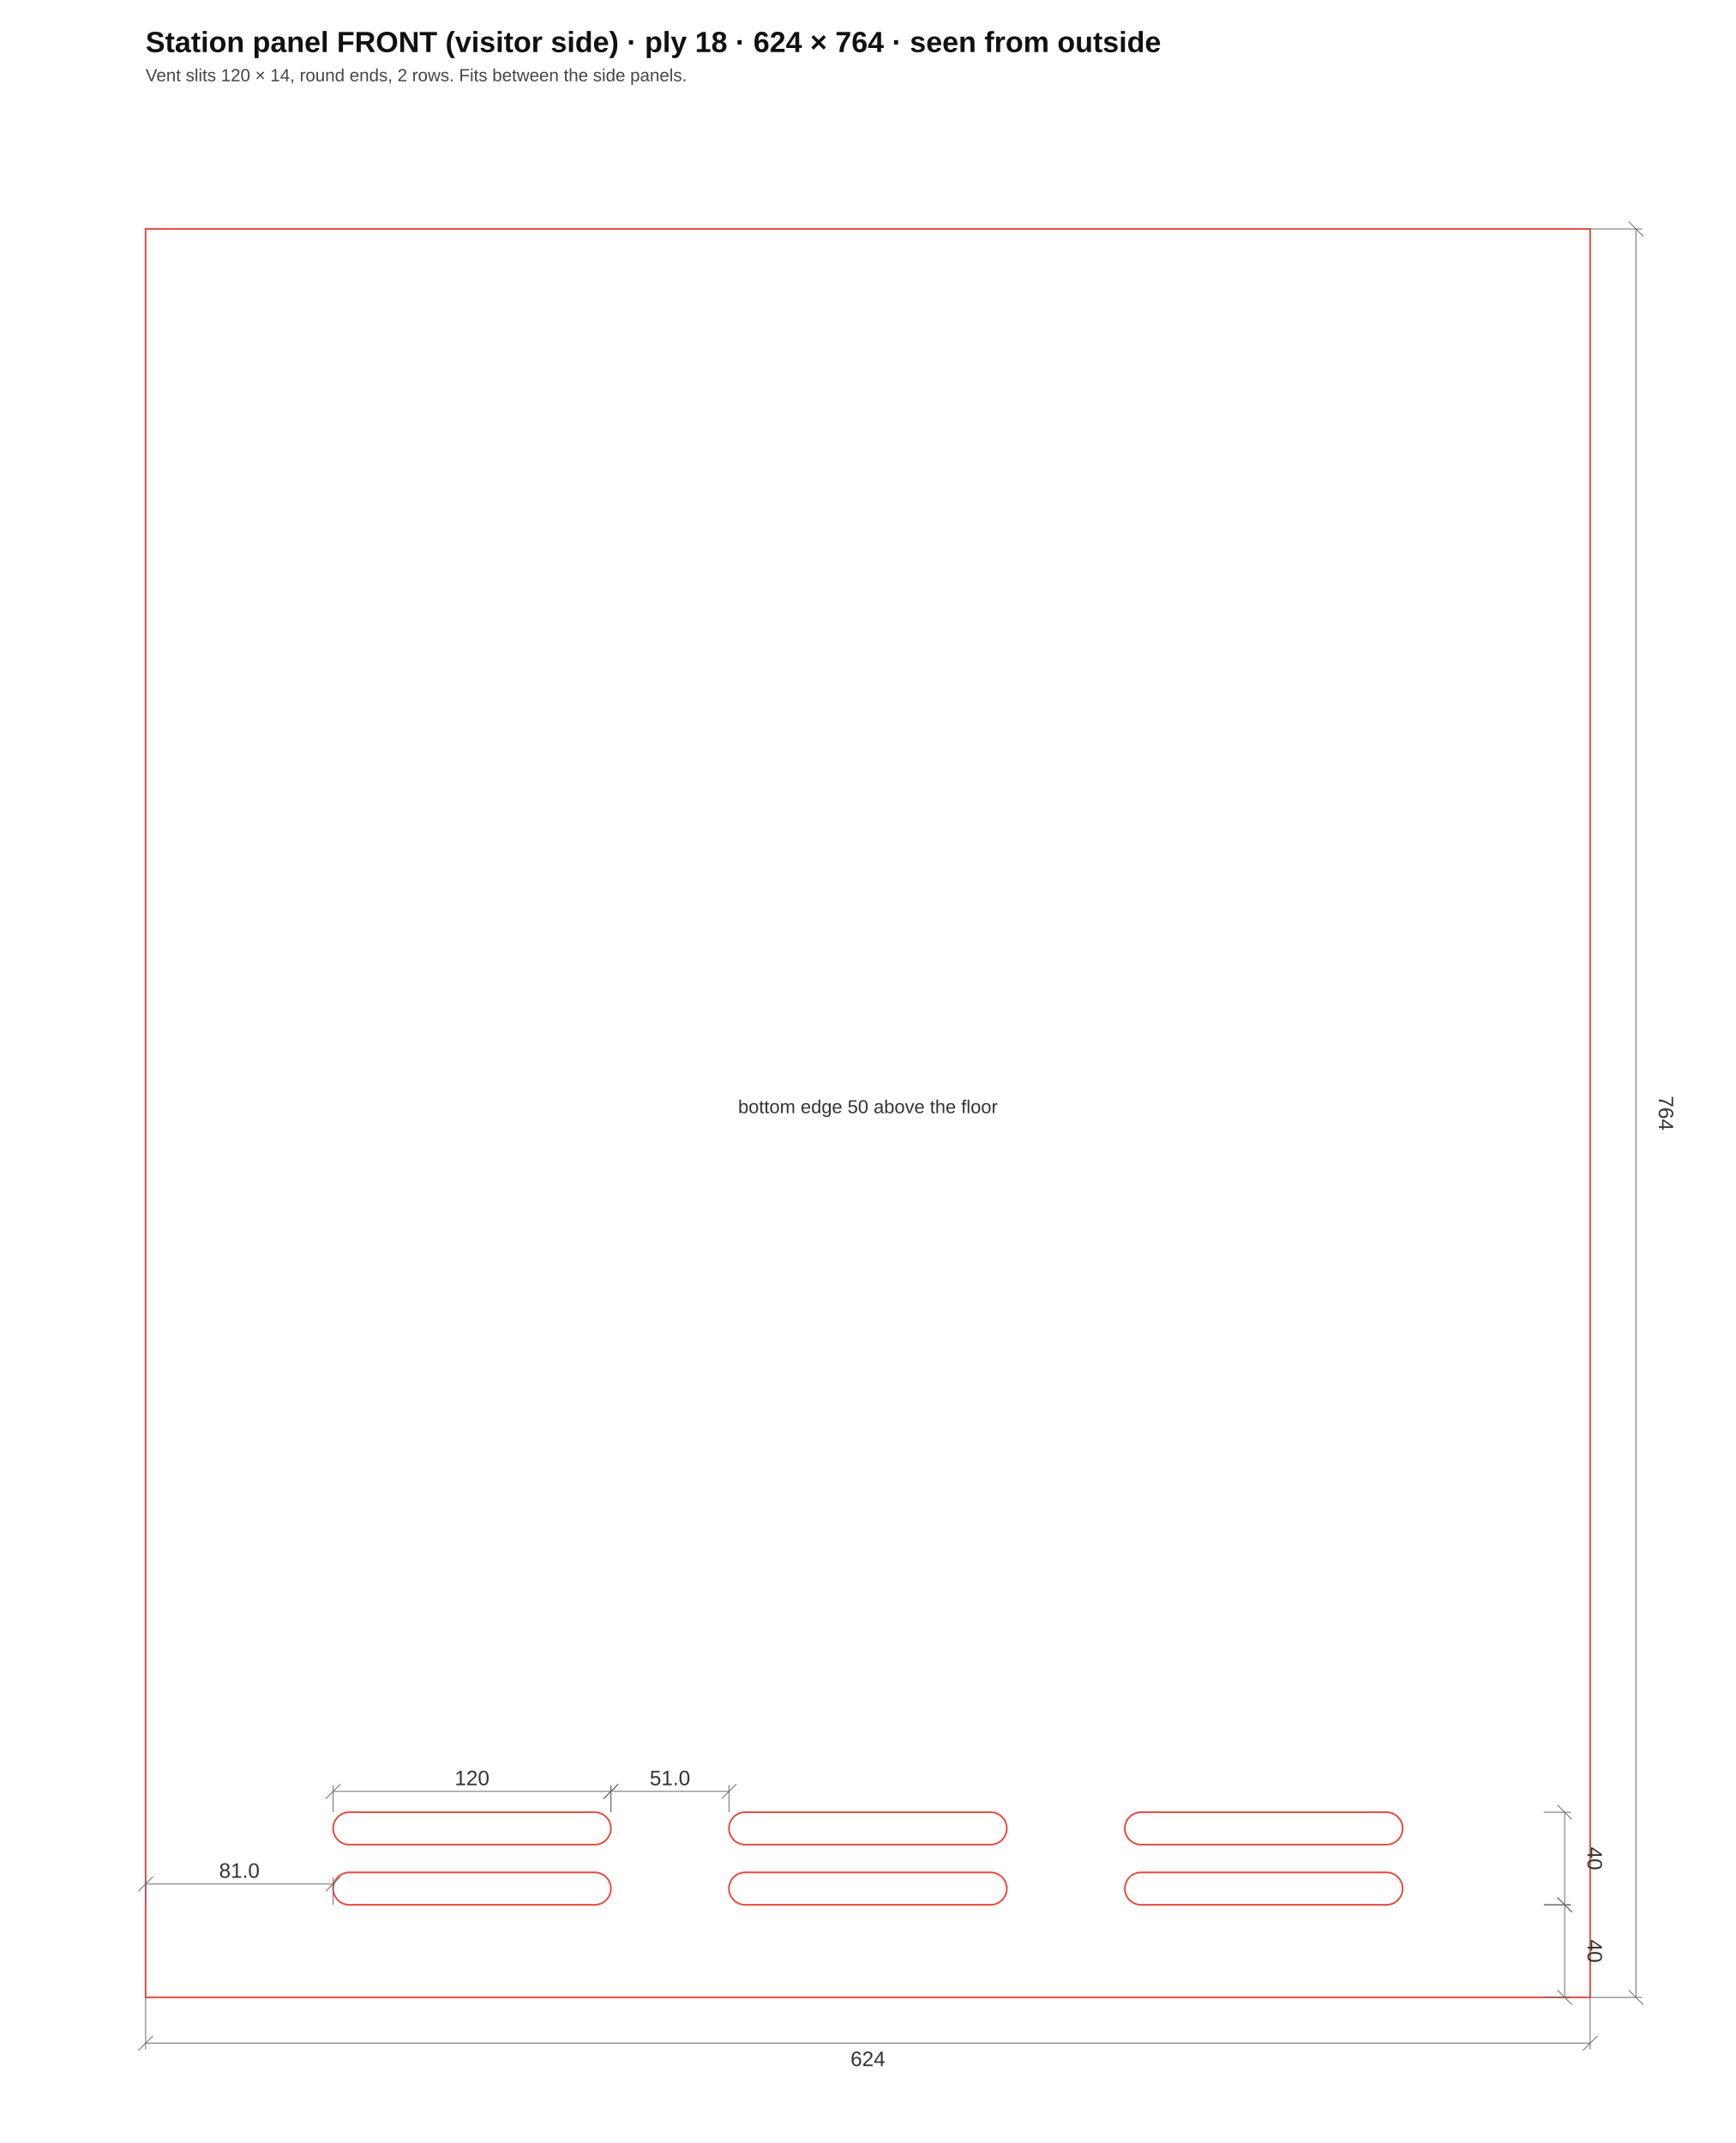
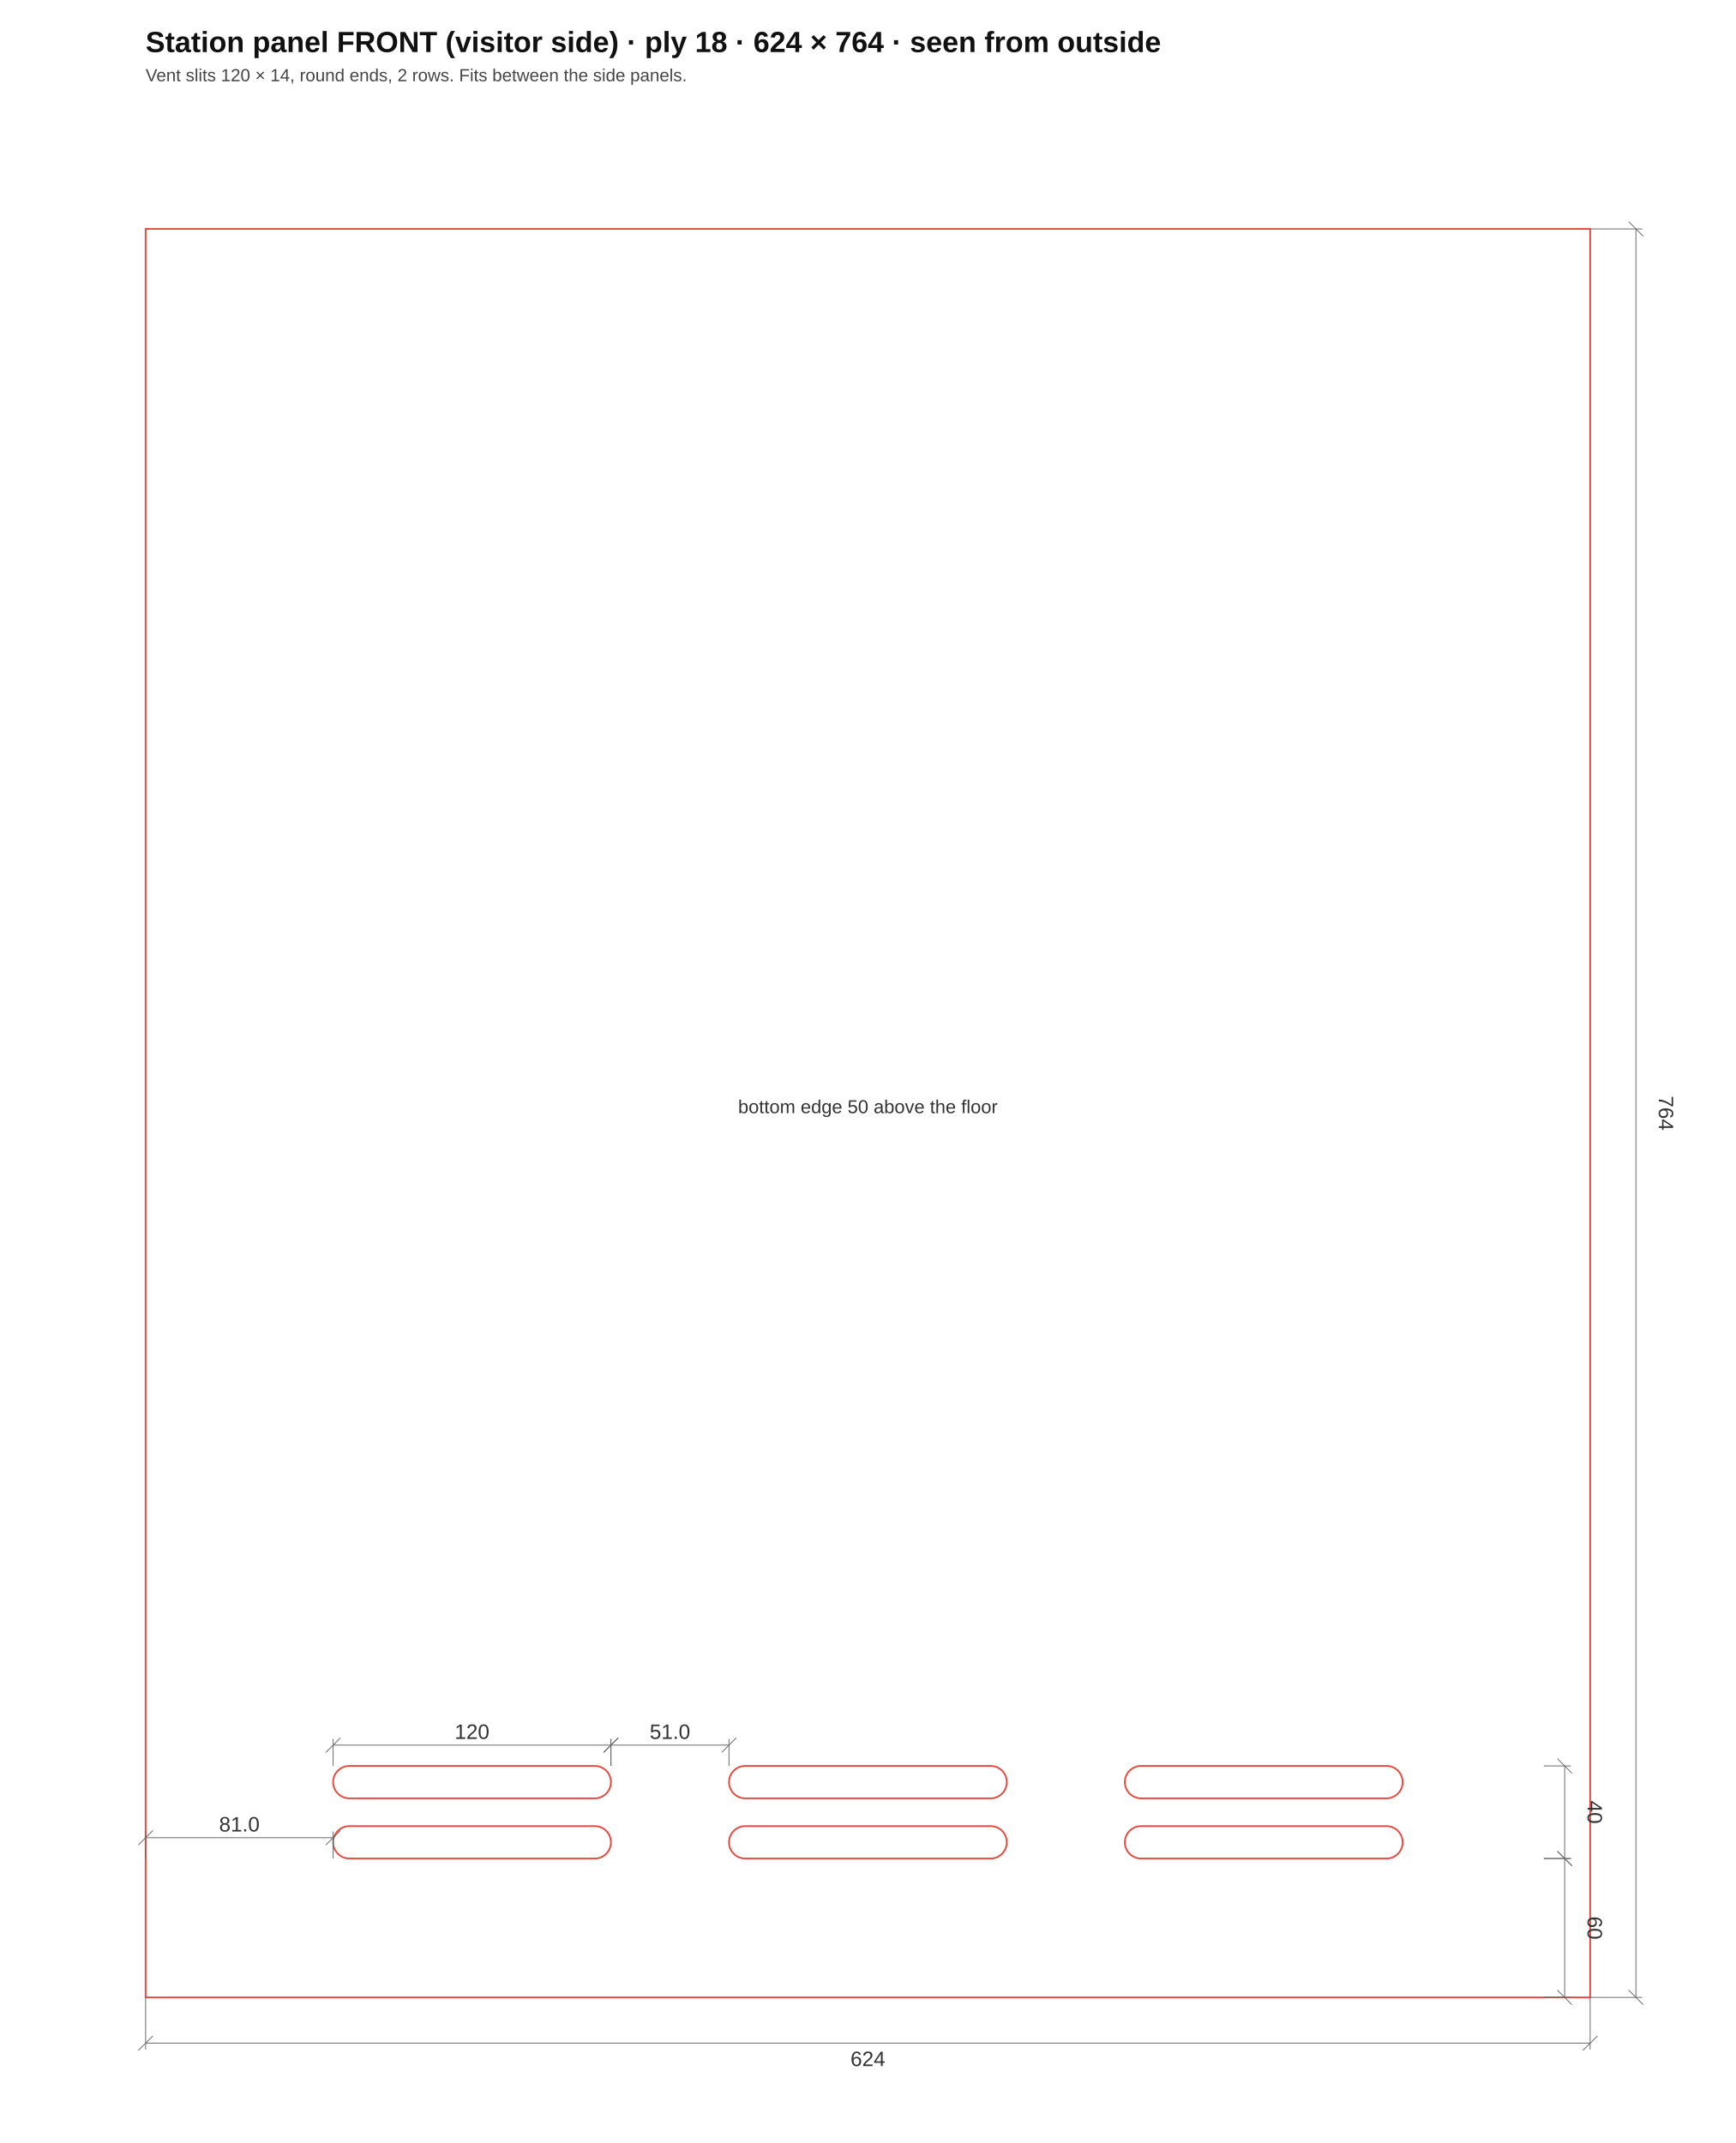
<svg xmlns="http://www.w3.org/2000/svg" width="749.8mm" height="925.8mm" viewBox="-62.9 -98.9 749.8 925.8">
  <g id="CUT_through" fill="none" stroke="#E5483D" stroke-width="0.72">
    <path d="M0.00 0.00H624.00V764.00H0.00Z" />
-     <path d="M88.00 710.00H194.00A7 7 0 0 1 201.00 717.00V717.00A7 7 0 0 1 194.00 724.00H88.00A7 7 0 0 1 81.00 717.00V717.00A7 7 0 0 1 88.00 710.00Z" />
-     <path d="M259.00 710.00H365.00A7 7 0 0 1 372.00 717.00V717.00A7 7 0 0 1 365.00 724.00H259.00A7 7 0 0 1 252.00 717.00V717.00A7 7 0 0 1 259.00 710.00Z" />
-     <path d="M430.00 710.00H536.00A7 7 0 0 1 543.00 717.00V717.00A7 7 0 0 1 536.00 724.00H430.00A7 7 0 0 1 423.00 717.00V717.00A7 7 0 0 1 430.00 710.00Z" />
-     <path d="M88.00 684.00H194.00A7 7 0 0 1 201.00 691.00V691.00A7 7 0 0 1 194.00 698.00H88.00A7 7 0 0 1 81.00 691.00V691.00A7 7 0 0 1 88.00 684.00Z" />
-     <path d="M259.00 684.00H365.00A7 7 0 0 1 372.00 691.00V691.00A7 7 0 0 1 365.00 698.00H259.00A7 7 0 0 1 252.00 691.00V691.00A7 7 0 0 1 259.00 684.00Z" />
-     <path d="M430.00 684.00H536.00A7 7 0 0 1 543.00 691.00V691.00A7 7 0 0 1 536.00 698.00H430.00A7 7 0 0 1 423.00 691.00V691.00A7 7 0 0 1 430.00 684.00Z" />
+     <path d="M88.00 690.00H194.00A7 7 0 0 1 201.00 697.00V697.00A7 7 0 0 1 194.00 704.00H88.00A7 7 0 0 1 81.00 697.00V697.00A7 7 0 0 1 88.00 690.00Z" />
+     <path d="M259.00 690.00H365.00A7 7 0 0 1 372.00 697.00V697.00A7 7 0 0 1 365.00 704.00H259.00A7 7 0 0 1 252.00 697.00V697.00A7 7 0 0 1 259.00 690.00Z" />
+     <path d="M430.00 690.00H536.00A7 7 0 0 1 543.00 697.00V697.00A7 7 0 0 1 536.00 704.00H430.00A7 7 0 0 1 423.00 697.00V697.00A7 7 0 0 1 430.00 690.00Z" />
+     <path d="M88.00 664.00H194.00A7 7 0 0 1 201.00 671.00V671.00A7 7 0 0 1 194.00 678.00H88.00A7 7 0 0 1 81.00 671.00V671.00A7 7 0 0 1 88.00 664.00Z" />
+     <path d="M259.00 664.00H365.00A7 7 0 0 1 372.00 671.00V671.00A7 7 0 0 1 365.00 678.00H259.00A7 7 0 0 1 252.00 671.00V671.00A7 7 0 0 1 259.00 664.00Z" />
+     <path d="M430.00 664.00H536.00A7 7 0 0 1 543.00 671.00V671.00A7 7 0 0 1 536.00 678.00H430.00A7 7 0 0 1 423.00 671.00V671.00A7 7 0 0 1 430.00 664.00Z" />
  </g>
  <g id="DIMENSIONS_do_not_cut" fill="none" stroke="#666" stroke-width="0.36" font-family="IBM Plex Sans, Arial, sans-serif" font-size="9.0">
    <path d="M0.00 764.00L0.00 786.47M624.00 764.00L624.00 786.47M0.00 783.77L624.00 783.77" />
    <path d="M-3.15 786.92L3.15 780.63" />
    <path d="M620.85 786.92L627.15 780.63" />
    <text x="312.00" y="793.66" fill="#333" stroke="none" text-anchor="middle" transform="rotate(0.00 312.00 793.66)">624</text>
    <path d="M624.00 764.00L646.47 764.00M624.00 0.00L646.47 0.00M643.77 764.00L643.77 0.00" />
    <path d="M646.92 767.15L640.63 760.85" />
    <path d="M646.92 3.15L640.63 -3.15" />
    <text x="653.66" y="382.00" fill="#333" stroke="none" text-anchor="middle" transform="rotate(90.00 653.66 382.00)">764</text>
-     <path d="M0.00 724.00L0.00 712.32M81.00 724.00L81.00 712.32M0.00 715.01L81.00 715.01" />
-     <path d="M-3.15 718.16L3.15 711.87" />
-     <path d="M77.85 718.16L84.15 711.87" />
-     <text x="40.50" y="712.32" fill="#333" stroke="none" text-anchor="middle" transform="rotate(0.00 40.50 712.32)">81.0</text>
-     <path d="M81.00 684.00L81.00 672.32M201.00 684.00L201.00 672.32M81.00 675.01L201.00 675.01" />
-     <path d="M77.85 678.16L84.15 671.87" />
-     <path d="M197.85 678.16L204.15 671.87" />
-     <text x="141.00" y="672.32" fill="#333" stroke="none" text-anchor="middle" transform="rotate(0.00 141.00 672.32)">120</text>
-     <path d="M201.00 684.00L201.00 672.32M252.00 684.00L252.00 672.32M201.00 675.01L252.00 675.01" />
-     <path d="M197.85 678.16L204.15 671.87" />
-     <path d="M248.85 678.16L255.15 671.87" />
-     <text x="226.50" y="672.32" fill="#333" stroke="none" text-anchor="middle" transform="rotate(0.00 226.50 672.32)">51.0</text>
-     <path d="M604.00 764.00L615.68 764.00M604.00 724.00L615.68 724.00M612.99 764.00L612.99 724.00" />
+     <path d="M0.00 704.00L0.00 692.32M81.00 704.00L81.00 692.32M0.00 695.01L81.00 695.01" />
+     <path d="M-3.15 698.16L3.15 691.87" />
+     <path d="M77.85 698.16L84.15 691.87" />
+     <text x="40.50" y="692.32" fill="#333" stroke="none" text-anchor="middle" transform="rotate(0.00 40.50 692.32)">81.0</text>
+     <path d="M81.00 664.00L81.00 652.32M201.00 664.00L201.00 652.32M81.00 655.01L201.00 655.01" />
+     <path d="M77.85 658.16L84.15 651.87" />
+     <path d="M197.85 658.16L204.15 651.87" />
+     <text x="141.00" y="652.32" fill="#333" stroke="none" text-anchor="middle" transform="rotate(0.00 141.00 652.32)">120</text>
+     <path d="M201.00 664.00L201.00 652.32M252.00 664.00L252.00 652.32M201.00 655.01L252.00 655.01" />
+     <path d="M197.85 658.16L204.15 651.87" />
+     <path d="M248.85 658.16L255.15 651.87" />
+     <text x="226.50" y="652.32" fill="#333" stroke="none" text-anchor="middle" transform="rotate(0.00 226.50 652.32)">51.0</text>
+     <path d="M604.00 764.00L615.68 764.00M604.00 704.00L615.68 704.00M612.99 764.00L612.99 704.00" />
    <path d="M616.13 767.15L609.84 760.85" />
-     <path d="M616.13 727.15L609.84 720.85" />
-     <text x="622.88" y="744.00" fill="#333" stroke="none" text-anchor="middle" transform="rotate(90.00 622.88 744.00)">40</text>
-     <path d="M604.00 724.00L615.68 724.00M604.00 684.00L615.68 684.00M612.99 724.00L612.99 684.00" />
-     <path d="M616.13 727.15L609.84 720.85" />
-     <path d="M616.13 687.15L609.84 680.85" />
-     <text x="622.88" y="704.00" fill="#333" stroke="none" text-anchor="middle" transform="rotate(90.00 622.88 704.00)">40</text>
+     <path d="M616.13 707.15L609.84 700.85" />
+     <text x="622.88" y="734.00" fill="#333" stroke="none" text-anchor="middle" transform="rotate(90.00 622.88 734.00)">60</text>
+     <path d="M604.00 704.00L615.68 704.00M604.00 664.00L615.68 664.00M612.99 704.00L612.99 664.00" />
+     <path d="M616.13 707.15L609.84 700.85" />
+     <path d="M616.13 667.15L609.84 660.85" />
+     <text x="622.88" y="684.00" fill="#333" stroke="none" text-anchor="middle" transform="rotate(90.00 622.88 684.00)">40</text>
    <text x="312.00" y="382.00" fill="#333" stroke="none" font-size="8.1" text-anchor="middle">bottom edge 50 above the floor</text>
    <text x="0" y="-76.4" fill="#111" stroke="none" font-size="12.6" font-weight="700">Station panel FRONT (visitor side) · ply 18 · 624 × 764 · seen from outside</text>
    <text x="0" y="-63.8" fill="#444" stroke="none" font-size="7.6">Vent slits 120 × 14, round ends, 2 rows. Fits between the side panels.</text>
  </g>
</svg>
